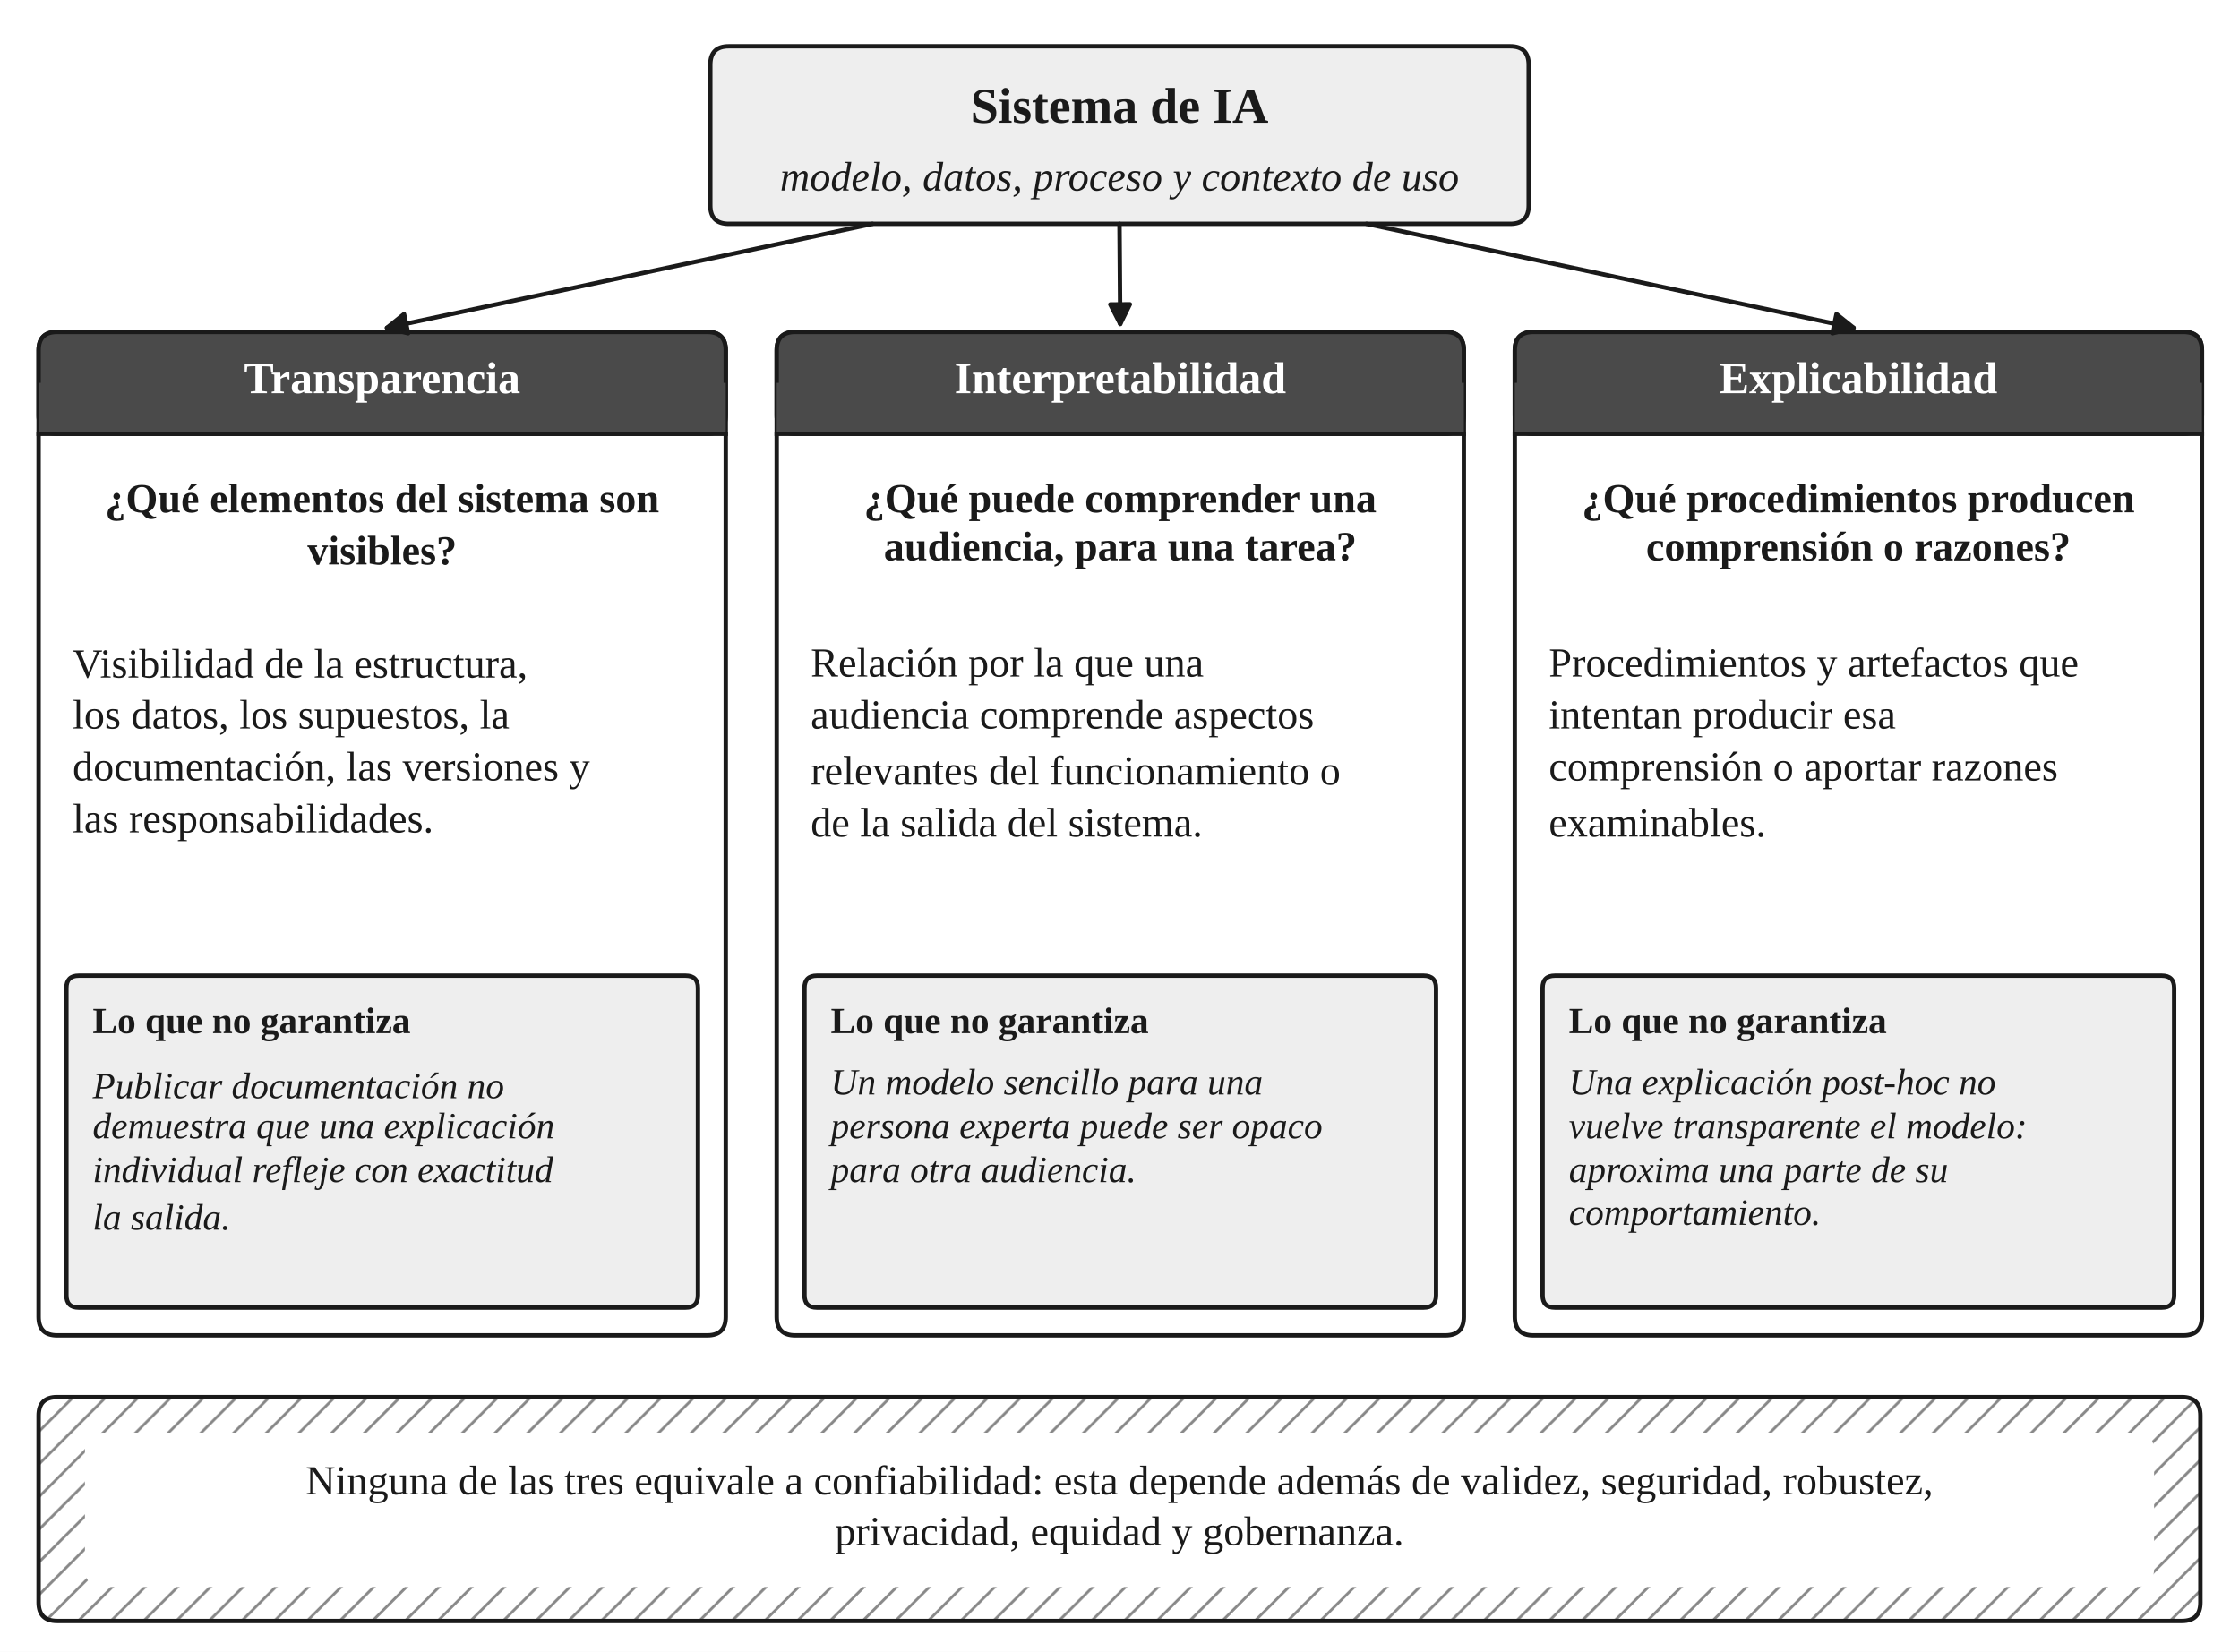
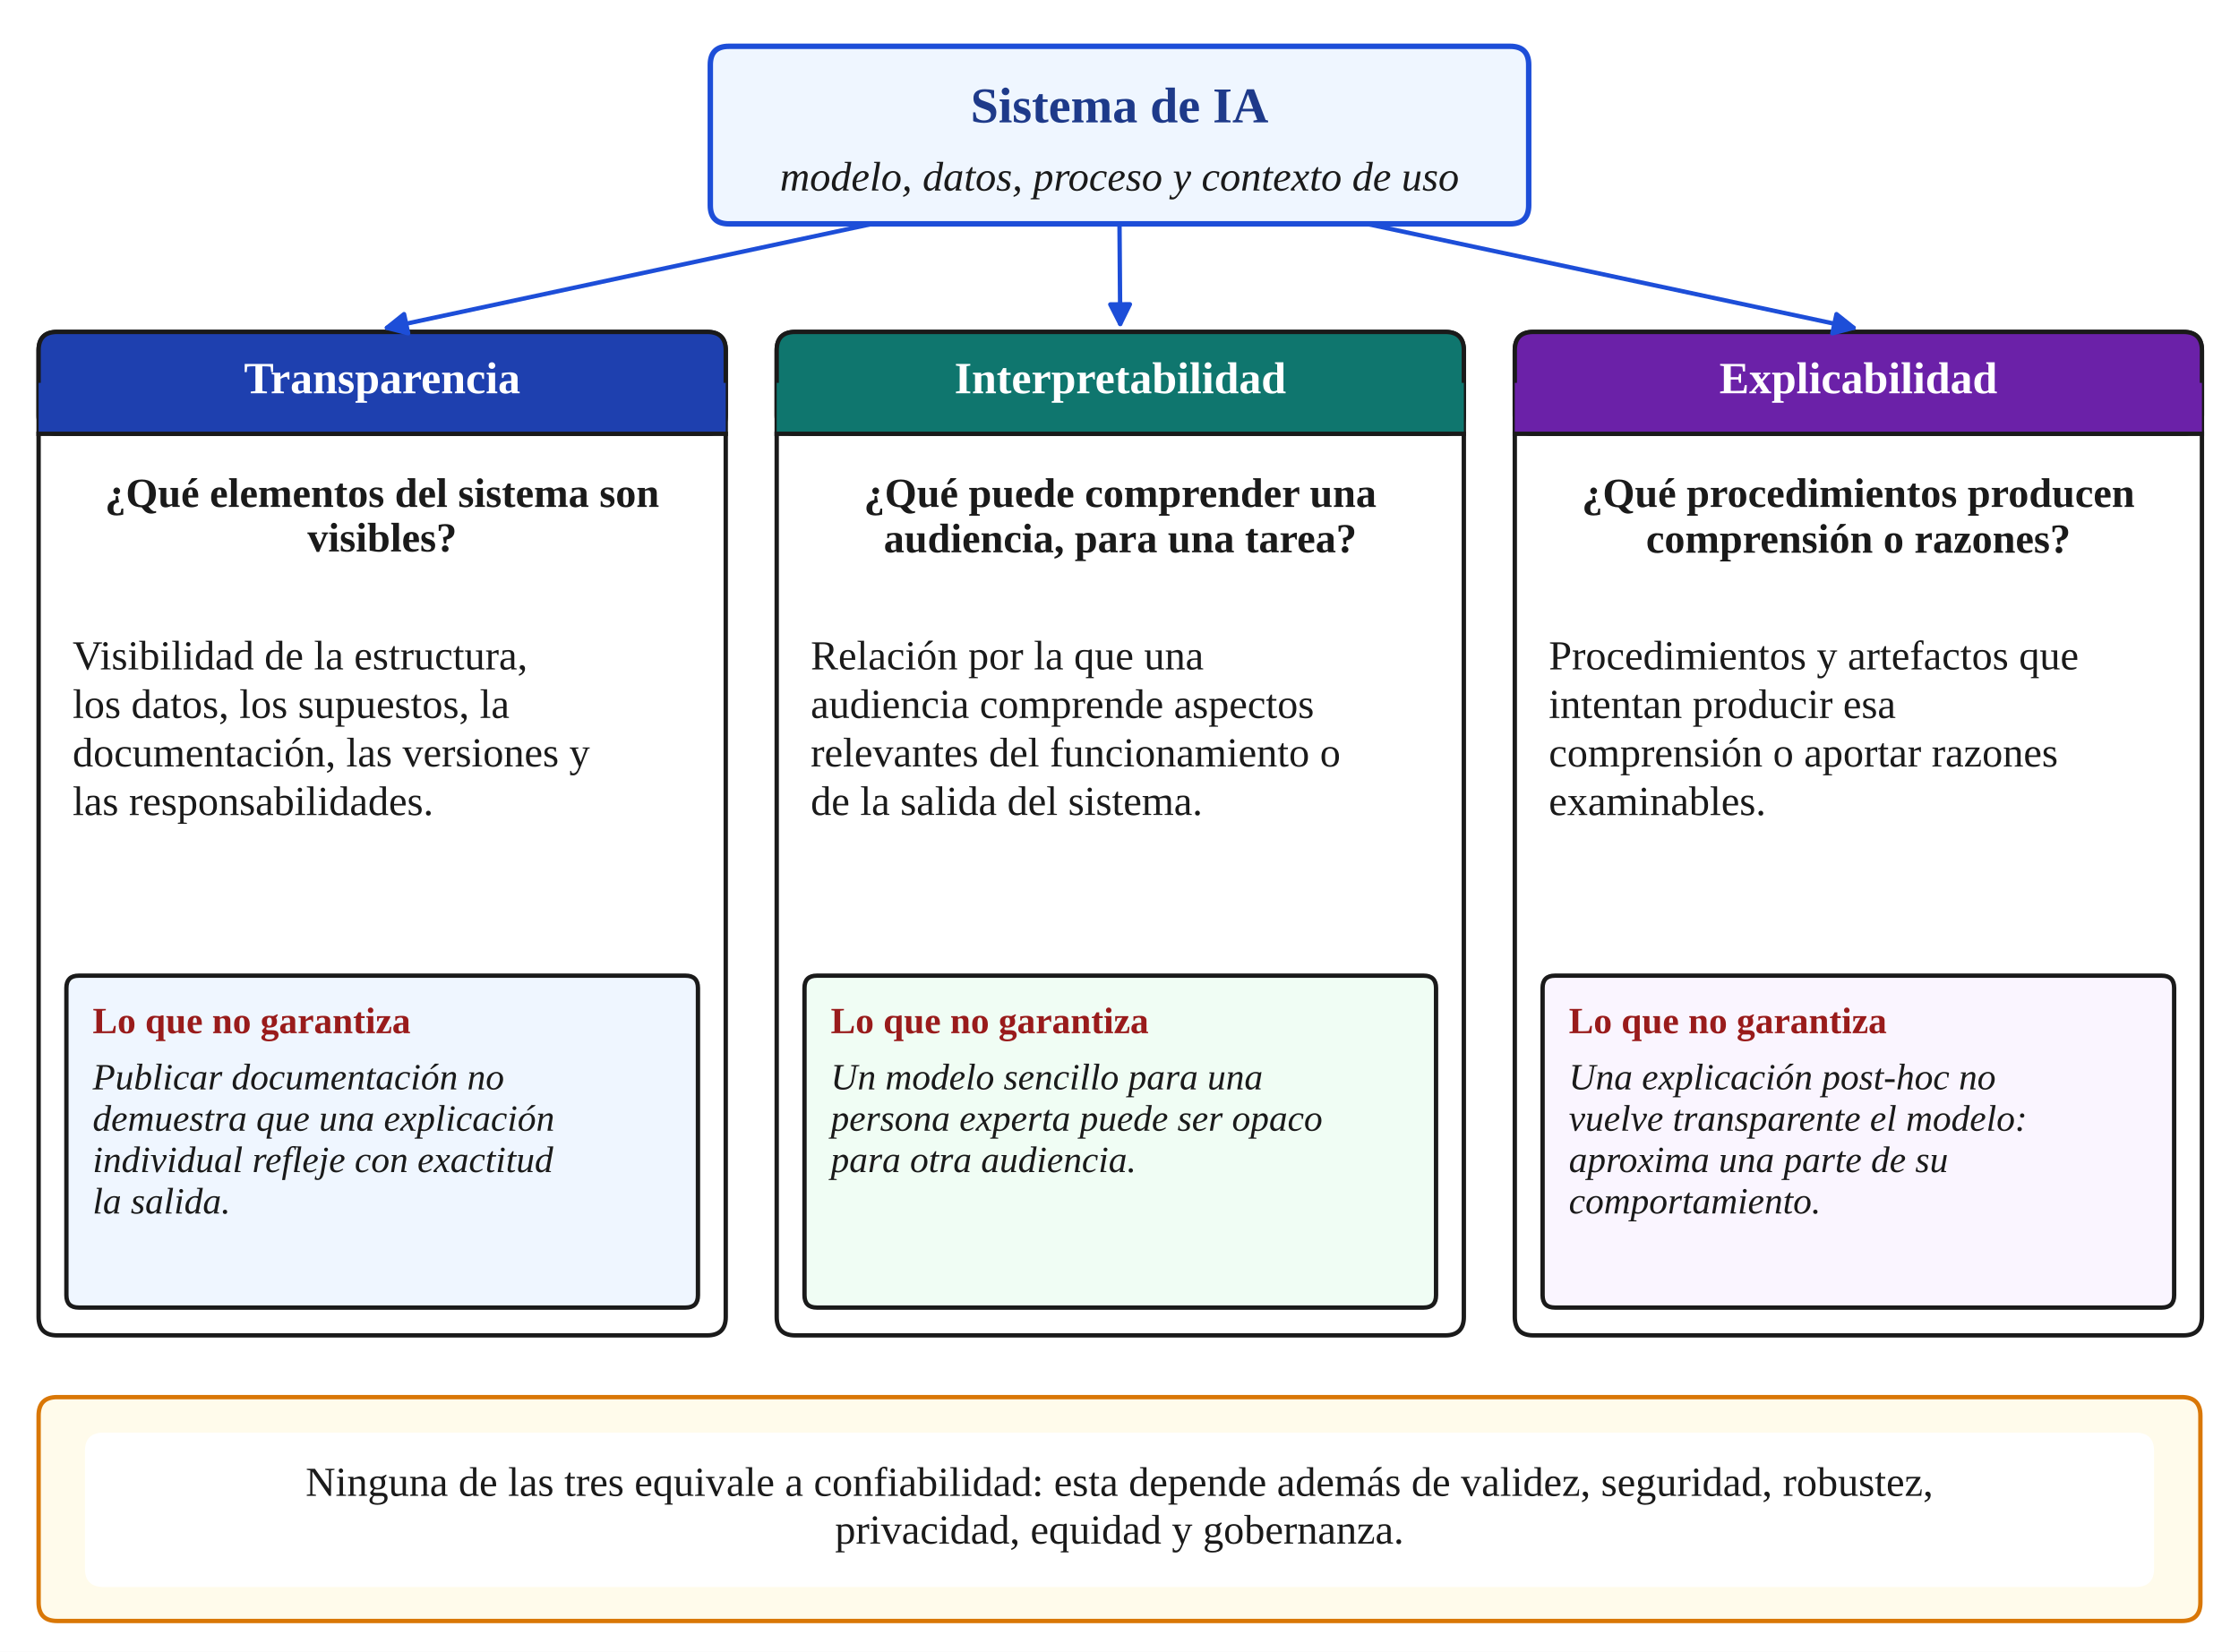
<svg xmlns="http://www.w3.org/2000/svg" width="411.024pt" height="303.307pt" viewBox="0 0 411.024 303.307" version="1.1">
  <defs>
    <style type="text/css">*{stroke-linejoin: round; stroke-linecap: butt}</style>
  </defs>
  <g id="figure_1">
    <g id="patch_1">
      <path d="M 0 303.307  L 411.024 303.307  L 411.024 0  L 0 0  z " style="fill: #ffffff" />
    </g>
    <g id="axes_1">
      <g id="patch_2">
-         <path d="M 133.795 41.102  L 277.228 41.102  Q 280.63 41.102 280.63 37.701  L 280.63 11.906  Q 280.63 8.504 277.228 8.504  L 133.795 8.504  Q 130.394 8.504 130.394 11.906  L 130.394 37.701  Q 130.394 41.102 133.795 41.102  z " clip-path="url(#p0c456d94d3)" style="fill: #eeeeee; stroke: #1a1a1a; stroke-width: 0.8; stroke-linejoin: miter" />
+         <path d="M 133.795 41.102  L 277.228 41.102  Q 280.63 41.102 280.63 37.701  L 280.63 11.906  Q 280.63 8.504 277.228 8.504  L 133.795 8.504  Q 130.394 8.504 130.394 11.906  L 130.394 37.701  Q 130.394 41.102 133.795 41.102  z " clip-path="url(#pedffc448f9)" style="fill: #eff6ff; stroke: #1d4ed8; stroke-linejoin: miter" />
      </g>
      <g id="patch_3">
-         <path d="M 10.488 245.197  L 129.827 245.197  Q 133.228 245.197 133.228 241.795  L 133.228 64.346  Q 133.228 60.945 129.827 60.945  L 10.488 60.945  Q 7.087 60.945 7.087 64.346  L 7.087 241.795  Q 7.087 245.197 10.488 245.197  z " clip-path="url(#p0c456d94d3)" style="fill: #ffffff; stroke: #1a1a1a; stroke-width: 0.8; stroke-linejoin: miter" />
+         <path d="M 10.488 245.197  L 129.827 245.197  Q 133.228 245.197 133.228 241.795  L 133.228 64.346  Q 133.228 60.945 129.827 60.945  L 10.488 60.945  Q 7.087 60.945 7.087 64.346  L 7.087 241.795  Q 7.087 245.197 10.488 245.197  z " clip-path="url(#pedffc448f9)" style="fill: #ffffff; stroke: #1a1a1a; stroke-width: 0.8; stroke-linejoin: miter" />
      </g>
      <g id="patch_4">
-         <path d="M 14.457 240.094  L 125.858 240.094  Q 128.126 240.094 128.126 237.827  L 128.126 181.417  Q 128.126 179.15 125.858 179.15  L 14.457 179.15  Q 12.189 179.15 12.189 181.417  L 12.189 237.827  Q 12.189 240.094 14.457 240.094  z " clip-path="url(#p0c456d94d3)" style="fill: #eeeeee; stroke: #1a1a1a; stroke-width: 0.8; stroke-linejoin: miter" />
+         <path d="M 14.457 240.094  L 125.858 240.094  Q 128.126 240.094 128.126 237.827  L 128.126 181.417  Q 128.126 179.15 125.858 179.15  L 14.457 179.15  Q 12.189 179.15 12.189 181.417  L 12.189 237.827  Q 12.189 240.094 14.457 240.094  z " clip-path="url(#pedffc448f9)" style="fill: #eff6ff; stroke: #1a1a1a; stroke-width: 0.8; stroke-linejoin: miter" />
      </g>
      <g id="patch_5">
-         <path d="M 145.984 245.197  L 265.323 245.197  Q 268.724 245.197 268.724 241.795  L 268.724 64.346  Q 268.724 60.945 265.323 60.945  L 145.984 60.945  Q 142.583 60.945 142.583 64.346  L 142.583 241.795  Q 142.583 245.197 145.984 245.197  z " clip-path="url(#p0c456d94d3)" style="fill: #ffffff; stroke: #1a1a1a; stroke-width: 0.8; stroke-linejoin: miter" />
+         <path d="M 145.984 245.197  L 265.323 245.197  Q 268.724 245.197 268.724 241.795  L 268.724 64.346  Q 268.724 60.945 265.323 60.945  L 145.984 60.945  Q 142.583 60.945 142.583 64.346  L 142.583 241.795  Q 142.583 245.197 145.984 245.197  z " clip-path="url(#pedffc448f9)" style="fill: #ffffff; stroke: #1a1a1a; stroke-width: 0.8; stroke-linejoin: miter" />
      </g>
      <g id="patch_6">
-         <path d="M 149.953 240.094  L 261.354 240.094  Q 263.622 240.094 263.622 237.827  L 263.622 181.417  Q 263.622 179.15 261.354 179.15  L 149.953 179.15  Q 147.685 179.15 147.685 181.417  L 147.685 237.827  Q 147.685 240.094 149.953 240.094  z " clip-path="url(#p0c456d94d3)" style="fill: #eeeeee; stroke: #1a1a1a; stroke-width: 0.8; stroke-linejoin: miter" />
+         <path d="M 149.953 240.094  L 261.354 240.094  Q 263.622 240.094 263.622 237.827  L 263.622 181.417  Q 263.622 179.15 261.354 179.15  L 149.953 179.15  Q 147.685 179.15 147.685 181.417  L 147.685 237.827  Q 147.685 240.094 149.953 240.094  z " clip-path="url(#pedffc448f9)" style="fill: #f0fdf4; stroke: #1a1a1a; stroke-width: 0.8; stroke-linejoin: miter" />
      </g>
      <g id="patch_7">
-         <path d="M 281.48 245.197  L 400.819 245.197  Q 404.22 245.197 404.22 241.795  L 404.22 64.346  Q 404.22 60.945 400.819 60.945  L 281.48 60.945  Q 278.079 60.945 278.079 64.346  L 278.079 241.795  Q 278.079 245.197 281.48 245.197  z " clip-path="url(#p0c456d94d3)" style="fill: #ffffff; stroke: #1a1a1a; stroke-width: 0.8; stroke-linejoin: miter" />
+         <path d="M 281.48 245.197  L 400.819 245.197  Q 404.22 245.197 404.22 241.795  L 404.22 64.346  Q 404.22 60.945 400.819 60.945  L 281.48 60.945  Q 278.079 60.945 278.079 64.346  L 278.079 241.795  Q 278.079 245.197 281.48 245.197  z " clip-path="url(#pedffc448f9)" style="fill: #ffffff; stroke: #1a1a1a; stroke-width: 0.8; stroke-linejoin: miter" />
      </g>
      <g id="patch_8">
-         <path d="M 285.449 240.094  L 396.85 240.094  Q 399.118 240.094 399.118 237.827  L 399.118 181.417  Q 399.118 179.15 396.85 179.15  L 285.449 179.15  Q 283.181 179.15 283.181 181.417  L 283.181 237.827  Q 283.181 240.094 285.449 240.094  z " clip-path="url(#p0c456d94d3)" style="fill: #eeeeee; stroke: #1a1a1a; stroke-width: 0.8; stroke-linejoin: miter" />
+         <path d="M 285.449 240.094  L 396.85 240.094  Q 399.118 240.094 399.118 237.827  L 399.118 181.417  Q 399.118 179.15 396.85 179.15  L 285.449 179.15  Q 283.181 179.15 283.181 181.417  L 283.181 237.827  Q 283.181 240.094 285.449 240.094  z " clip-path="url(#pedffc448f9)" style="fill: #faf5ff; stroke: #1a1a1a; stroke-width: 0.8; stroke-linejoin: miter" />
      </g>
      <g id="patch_9">
-         <path d="M 10.488 297.638  L 400.535 297.638  Q 403.937 297.638 403.937 294.236  L 403.937 259.937  Q 403.937 256.535 400.535 256.535  L 10.488 256.535  Q 7.087 256.535 7.087 259.937  L 7.087 294.236  Q 7.087 297.638 10.488 297.638  z " clip-path="url(#p0c456d94d3)" style="fill: url(#h1db8735314); stroke: #1a1a1a; stroke-width: 0.8; stroke-linejoin: miter" />
+         <path d="M 10.488 297.638  L 400.535 297.638  Q 403.937 297.638 403.937 294.236  L 403.937 259.937  Q 403.937 256.535 400.535 256.535  L 10.488 256.535  Q 7.087 256.535 7.087 259.937  L 7.087 294.236  Q 7.087 297.638 10.488 297.638  z " clip-path="url(#pedffc448f9)" style="fill: #fffbeb; stroke: #d97706; stroke-width: 0.8; stroke-linejoin: miter" />
      </g>
      <g id="patch_10">
-         <path d="M 18.992 291.402  L 392.031 291.402  Q 395.433 291.402 395.433 288  L 395.433 266.457  Q 395.433 263.055 392.031 263.055  L 18.992 263.055  Q 15.591 263.055 15.591 266.457  L 15.591 288  Q 15.591 291.402 18.992 291.402  z " clip-path="url(#p0c456d94d3)" style="fill: #ffffff" />
+         <path d="M 18.992 291.402  L 392.031 291.402  Q 395.433 291.402 395.433 288  L 395.433 266.457  Q 395.433 263.055 392.031 263.055  L 18.992 263.055  Q 15.591 263.055 15.591 266.457  L 15.591 288  Q 15.591 291.402 18.992 291.402  z " clip-path="url(#pedffc448f9)" style="fill: #ffffff" />
      </g>
      <g id="patch_11">
-         <path d="M 10.488 79.654  L 129.827 79.654  Q 133.228 79.654 133.228 76.252  L 133.228 64.346  Q 133.228 60.945 129.827 60.945  L 10.488 60.945  Q 7.087 60.945 7.087 64.346  L 7.087 76.252  Q 7.087 79.654 10.488 79.654  z " clip-path="url(#p0c456d94d3)" style="fill: #4a4a4a; stroke: #1a1a1a; stroke-width: 0.8; stroke-linejoin: miter" />
+         <path d="M 10.488 79.654  L 129.827 79.654  Q 133.228 79.654 133.228 76.252  L 133.228 64.346  Q 133.228 60.945 129.827 60.945  L 10.488 60.945  Q 7.087 60.945 7.087 64.346  L 7.087 76.252  Q 7.087 79.654 10.488 79.654  z " clip-path="url(#pedffc448f9)" style="fill: #1e40af; stroke: #1a1a1a; stroke-width: 0.8; stroke-linejoin: miter" />
      </g>
      <g id="patch_12">
-         <path d="M 7.087 79.654  L 133.228 79.654  L 133.228 70.299  L 7.087 70.299  z " clip-path="url(#p0c456d94d3)" style="fill: #4a4a4a" />
+         <path d="M 7.087 79.654  L 133.228 79.654  L 133.228 70.299  L 7.087 70.299  z " clip-path="url(#pedffc448f9)" style="fill: #1e40af" />
      </g>
      <g id="patch_13">
-         <path d="M 145.984 79.654  L 265.323 79.654  Q 268.724 79.654 268.724 76.252  L 268.724 64.346  Q 268.724 60.945 265.323 60.945  L 145.984 60.945  Q 142.583 60.945 142.583 64.346  L 142.583 76.252  Q 142.583 79.654 145.984 79.654  z " clip-path="url(#p0c456d94d3)" style="fill: #4a4a4a; stroke: #1a1a1a; stroke-width: 0.8; stroke-linejoin: miter" />
+         <path d="M 145.984 79.654  L 265.323 79.654  Q 268.724 79.654 268.724 76.252  L 268.724 64.346  Q 268.724 60.945 265.323 60.945  L 145.984 60.945  Q 142.583 60.945 142.583 64.346  L 142.583 76.252  Q 142.583 79.654 145.984 79.654  z " clip-path="url(#pedffc448f9)" style="fill: #0f766e; stroke: #1a1a1a; stroke-width: 0.8; stroke-linejoin: miter" />
      </g>
      <g id="patch_14">
-         <path d="M 142.583 79.654  L 268.724 79.654  L 268.724 70.299  L 142.583 70.299  z " clip-path="url(#p0c456d94d3)" style="fill: #4a4a4a" />
+         <path d="M 142.583 79.654  L 268.724 79.654  L 268.724 70.299  L 142.583 70.299  z " clip-path="url(#pedffc448f9)" style="fill: #0f766e" />
      </g>
      <g id="patch_15">
-         <path d="M 281.48 79.654  L 400.819 79.654  Q 404.22 79.654 404.22 76.252  L 404.22 64.346  Q 404.22 60.945 400.819 60.945  L 281.48 60.945  Q 278.079 60.945 278.079 64.346  L 278.079 76.252  Q 278.079 79.654 281.48 79.654  z " clip-path="url(#p0c456d94d3)" style="fill: #4a4a4a; stroke: #1a1a1a; stroke-width: 0.8; stroke-linejoin: miter" />
+         <path d="M 281.48 79.654  L 400.819 79.654  Q 404.22 79.654 404.22 76.252  L 404.22 64.346  Q 404.22 60.945 400.819 60.945  L 281.48 60.945  Q 278.079 60.945 278.079 64.346  L 278.079 76.252  Q 278.079 79.654 281.48 79.654  z " clip-path="url(#pedffc448f9)" style="fill: #6b21a8; stroke: #1a1a1a; stroke-width: 0.8; stroke-linejoin: miter" />
      </g>
      <g id="patch_16">
-         <path d="M 278.079 79.654  L 404.22 79.654  L 404.22 70.299  L 278.079 70.299  z " clip-path="url(#p0c456d94d3)" style="fill: #4a4a4a" />
+         <path d="M 278.079 79.654  L 404.22 79.654  L 404.22 70.299  L 278.079 70.299  z " clip-path="url(#pedffc448f9)" style="fill: #6b21a8" />
      </g>
      <g id="text_1">
-         <text style="font-weight: 700; font-size: 9.2px; font-family: 'Times New Roman', 'DejaVu Serif', serif; text-anchor: middle; fill: #1a1a1a" x="205.512" y="22.535" transform="rotate(-0 205.5118 22.53461)">Sistema de IA</text>
+         <text style="fill: #1e3a8a; font: 700 9.2px 'Times New Roman', 'DejaVu Serif', serif; text-anchor: middle" x="205.512" y="22.472" transform="rotate(-0 205.5118 22.47154)">Sistema de IA</text>
      </g>
      <g id="text_2">
-         <text style="font-style: italic; font-size: 7.6px; font-family: 'Times New Roman', 'DejaVu Serif', serif; text-anchor: middle; fill: #1a1a1a" x="205.512" y="34.984" transform="rotate(-0 205.5118 34.98386)">modelo, datos, proceso y contexto de uso</text>
+         <text style="fill: #1a1a1a; font: italic 7.6px 'Times New Roman', 'DejaVu Serif', serif; text-anchor: middle" x="205.512" y="34.984" transform="rotate(-0 205.5118 34.98401)">modelo, datos, proceso y contexto de uso</text>
      </g>
      <g id="line2d_1">
-         <path d="M 7.087 79.654  L 133.228 79.654  " clip-path="url(#p0c456d94d3)" style="fill: none; stroke: #1a1a1a; stroke-width: 0.8; stroke-linecap: square" />
+         <path d="M 7.087 79.654  L 133.228 79.654  " clip-path="url(#pedffc448f9)" style="fill: none; stroke: #1a1a1a; stroke-width: 0.8; stroke-linecap: square" />
      </g>
      <g id="text_3">
-         <text style="font-weight: 700; font-size: 7.6px; font-family: 'Times New Roman', 'DejaVu Serif', serif; fill: #1a1a1a" transform="translate(19.28379 94.06701)">¿Qué elementos del sistema son</text>
-         <text style="font-weight: 700; font-size: 7.6px; font-family: 'Times New Roman', 'DejaVu Serif', serif; fill: #1a1a1a" transform="translate(56.43236 103.6327)">visibles?</text>
+         <text style="fill: #1a1a1a; font: 700 7.6px 'Times New Roman', 'DejaVu Serif', serif" transform="translate(19.28379 93.07645)">¿Qué elementos del sistema son</text>
+         <text style="fill: #1a1a1a; font: 700 7.6px 'Times New Roman', 'DejaVu Serif', serif" transform="translate(56.43236 101.2588)">visibles?</text>
      </g>
      <g id="text_4">
-         <text style="font-size: 7.6px; font-family: 'Times New Roman', 'DejaVu Serif', serif; fill: #1a1a1a" transform="translate(13.32283 124.4112)">Visibilidad de la estructura,</text>
-         <text style="font-size: 7.6px; font-family: 'Times New Roman', 'DejaVu Serif', serif; fill: #1a1a1a" transform="translate(13.32283 133.7668)">los datos, los supuestos, la</text>
-         <text style="font-size: 7.6px; font-family: 'Times New Roman', 'DejaVu Serif', serif; fill: #1a1a1a" transform="translate(13.32283 143.2951)">documentación, las versiones y</text>
-         <text style="font-size: 7.6px; font-family: 'Times New Roman', 'DejaVu Serif', serif; fill: #1a1a1a" transform="translate(13.32283 152.8377)">las responsabilidades.</text>
+         <text style="fill: #1a1a1a; font: 7.6px 'Times New Roman', 'DejaVu Serif', serif" transform="translate(13.32283 122.915)">Visibilidad de la estructura,</text>
+         <text style="fill: #1a1a1a; font: 7.6px 'Times New Roman', 'DejaVu Serif', serif" transform="translate(13.32283 131.8233)">los datos, los supuestos, la</text>
+         <text style="fill: #1a1a1a; font: 7.6px 'Times New Roman', 'DejaVu Serif', serif" transform="translate(13.32283 140.7316)">documentación, las versiones y</text>
+         <text style="fill: #1a1a1a; font: 7.6px 'Times New Roman', 'DejaVu Serif', serif" transform="translate(13.32283 149.6542)">las responsabilidades.</text>
      </g>
      <g id="text_5">
-         <text style="font-weight: 700; font-size: 6.8px; font-family: 'Times New Roman', 'DejaVu Serif', serif; text-anchor: start; fill: #1a1a1a" x="17.008" y="189.711" transform="rotate(-0 17.00787 189.7115)">Lo que no garantiza</text>
+         <text style="fill: #991b1b; font: 700 6.8px 'Times New Roman', 'DejaVu Serif', serif; text-anchor: start" x="17.008" y="189.711" transform="rotate(-0 17.00787 189.7115)">Lo que no garantiza</text>
      </g>
      <g id="text_6">
-         <text style="font-style: italic; font-size: 6.8px; font-family: 'Times New Roman', 'DejaVu Serif', serif; fill: #1a1a1a" transform="translate(17.00787 201.651)">Publicar documentación no</text>
-         <text style="font-style: italic; font-size: 6.8px; font-family: 'Times New Roman', 'DejaVu Serif', serif; fill: #1a1a1a" transform="translate(17.00787 209.0094)">demuestra que una explicación</text>
-         <text style="font-style: italic; font-size: 6.8px; font-family: 'Times New Roman', 'DejaVu Serif', serif; fill: #1a1a1a" transform="translate(17.00787 217.0488)">individual refleje con exactitud</text>
-         <text style="font-style: italic; font-size: 6.8px; font-family: 'Times New Roman', 'DejaVu Serif', serif; fill: #1a1a1a" transform="translate(17.00787 225.7884)">la salida.</text>
+         <text style="fill: #1a1a1a; font: italic 6.8px 'Times New Roman', 'DejaVu Serif', serif" transform="translate(17.00787 200.0288)">Publicar documentación no</text>
+         <text style="fill: #1a1a1a; font: italic 6.8px 'Times New Roman', 'DejaVu Serif', serif" transform="translate(17.00787 207.6217)">demuestra que una explicación</text>
+         <text style="fill: #1a1a1a; font: italic 6.8px 'Times New Roman', 'DejaVu Serif', serif" transform="translate(17.00787 215.2145)">individual refleje con exactitud</text>
+         <text style="fill: #1a1a1a; font: italic 6.8px 'Times New Roman', 'DejaVu Serif', serif" transform="translate(17.00787 222.8201)">la salida.</text>
      </g>
      <g id="line2d_2">
-         <path d="M 142.583 79.654  L 268.724 79.654  " clip-path="url(#p0c456d94d3)" style="fill: none; stroke: #1a1a1a; stroke-width: 0.8; stroke-linecap: square" />
+         <path d="M 142.583 79.654  L 268.724 79.654  " clip-path="url(#pedffc448f9)" style="fill: none; stroke: #1a1a1a; stroke-width: 0.8; stroke-linecap: square" />
      </g>
      <g id="text_7">
-         <text style="font-weight: 700; font-size: 7.6px; font-family: 'Times New Roman', 'DejaVu Serif', serif; fill: #1a1a1a" transform="translate(158.6072 94.06701)">¿Qué puede comprender una</text>
-         <text style="font-weight: 700; font-size: 7.6px; font-family: 'Times New Roman', 'DejaVu Serif', serif; fill: #1a1a1a" transform="translate(162.2326 102.8721)">audiencia, para una tarea?</text>
+         <text style="fill: #1a1a1a; font: 700 7.6px 'Times New Roman', 'DejaVu Serif', serif" transform="translate(158.6024 93.07645)">¿Qué puede comprender una</text>
+         <text style="fill: #1a1a1a; font: 700 7.6px 'Times New Roman', 'DejaVu Serif', serif" transform="translate(162.2302 101.4132)">audiencia, para una tarea?</text>
      </g>
      <g id="text_8">
-         <text style="font-size: 7.6px; font-family: 'Times New Roman', 'DejaVu Serif', serif; fill: #1a1a1a" transform="translate(148.8189 124.2313)">Relación por la que una</text>
-         <text style="font-size: 7.6px; font-family: 'Times New Roman', 'DejaVu Serif', serif; fill: #1a1a1a" transform="translate(148.8189 133.7668)">audiencia comprende aspectos</text>
-         <text style="font-size: 7.6px; font-family: 'Times New Roman', 'DejaVu Serif', serif; fill: #1a1a1a" transform="translate(148.8189 144.0629)">relevantes del funcionamiento o</text>
-         <text style="font-size: 7.6px; font-family: 'Times New Roman', 'DejaVu Serif', serif; fill: #1a1a1a" transform="translate(148.8189 153.5983)">de la salida del sistema.</text>
+         <text style="fill: #1a1a1a; font: 7.6px 'Times New Roman', 'DejaVu Serif', serif" transform="translate(148.8189 122.915)">Relación por la que una</text>
+         <text style="fill: #1a1a1a; font: 7.6px 'Times New Roman', 'DejaVu Serif', serif" transform="translate(148.8189 131.8233)">audiencia comprende aspectos</text>
+         <text style="fill: #1a1a1a; font: 7.6px 'Times New Roman', 'DejaVu Serif', serif" transform="translate(148.8189 140.7316)">relevantes del funcionamiento o</text>
+         <text style="fill: #1a1a1a; font: 7.6px 'Times New Roman', 'DejaVu Serif', serif" transform="translate(148.8189 149.6399)">de la salida del sistema.</text>
      </g>
      <g id="text_9">
-         <text style="font-weight: 700; font-size: 6.8px; font-family: 'Times New Roman', 'DejaVu Serif', serif; text-anchor: start; fill: #1a1a1a" x="152.504" y="189.711" transform="rotate(-0 152.5039 189.7115)">Lo que no garantiza</text>
+         <text style="fill: #991b1b; font: 700 6.8px 'Times New Roman', 'DejaVu Serif', serif; text-anchor: start" x="152.504" y="189.711" transform="rotate(-0 152.5039 189.7115)">Lo que no garantiza</text>
      </g>
      <g id="text_10">
-         <text style="font-style: italic; font-size: 6.8px; font-family: 'Times New Roman', 'DejaVu Serif', serif; fill: #1a1a1a" transform="translate(152.5039 200.9636)">Un modelo sencillo para una</text>
-         <text style="font-style: italic; font-size: 6.8px; font-family: 'Times New Roman', 'DejaVu Serif', serif; fill: #1a1a1a" transform="translate(152.5039 209.0094)">persona experta puede ser opaco</text>
-         <text style="font-style: italic; font-size: 6.8px; font-family: 'Times New Roman', 'DejaVu Serif', serif; fill: #1a1a1a" transform="translate(152.5039 217.0551)">para otra audiencia.</text>
+         <text style="fill: #1a1a1a; font: italic 6.8px 'Times New Roman', 'DejaVu Serif', serif" transform="translate(152.5039 200.0288)">Un modelo sencillo para una</text>
+         <text style="fill: #1a1a1a; font: italic 6.8px 'Times New Roman', 'DejaVu Serif', serif" transform="translate(152.5039 207.6217)">persona experta puede ser opaco</text>
+         <text style="fill: #1a1a1a; font: italic 6.8px 'Times New Roman', 'DejaVu Serif', serif" transform="translate(152.5039 215.2145)">para otra audiencia.</text>
      </g>
      <g id="line2d_3">
-         <path d="M 278.079 79.654  L 404.22 79.654  " clip-path="url(#p0c456d94d3)" style="fill: none; stroke: #1a1a1a; stroke-width: 0.8; stroke-linecap: square" />
+         <path d="M 278.079 79.654  L 404.22 79.654  " clip-path="url(#pedffc448f9)" style="fill: none; stroke: #1a1a1a; stroke-width: 0.8; stroke-linecap: square" />
      </g>
      <g id="text_11">
-         <text style="font-weight: 700; font-size: 7.6px; font-family: 'Times New Roman', 'DejaVu Serif', serif; fill: #1a1a1a" transform="translate(290.4107 94.06701)">¿Qué procedimientos producen</text>
-         <text style="font-weight: 700; font-size: 7.6px; font-family: 'Times New Roman', 'DejaVu Serif', serif; fill: #1a1a1a" transform="translate(302.1658 102.8976)">comprensión o razones?</text>
+         <text style="fill: #1a1a1a; font: 700 7.6px 'Times New Roman', 'DejaVu Serif', serif" transform="translate(290.406 93.07645)">¿Qué procedimientos producen</text>
+         <text style="fill: #1a1a1a; font: 700 7.6px 'Times New Roman', 'DejaVu Serif', serif" transform="translate(302.1634 101.4796)">comprensión o razones?</text>
      </g>
      <g id="text_12">
-         <text style="font-size: 7.6px; font-family: 'Times New Roman', 'DejaVu Serif', serif; fill: #1a1a1a" transform="translate(284.315 124.2242)">Procedimientos y artefactos que</text>
-         <text style="font-size: 7.6px; font-family: 'Times New Roman', 'DejaVu Serif', serif; fill: #1a1a1a" transform="translate(284.315 133.7668)">intentan producir esa</text>
-         <text style="font-size: 7.6px; font-family: 'Times New Roman', 'DejaVu Serif', serif; fill: #1a1a1a" transform="translate(284.315 143.3023)">comprensión o aportar razones</text>
-         <text style="font-size: 7.6px; font-family: 'Times New Roman', 'DejaVu Serif', serif; fill: #1a1a1a" transform="translate(284.315 153.5983)">examinables.</text>
+         <text style="fill: #1a1a1a; font: 7.6px 'Times New Roman', 'DejaVu Serif', serif" transform="translate(284.315 122.915)">Procedimientos y artefactos que</text>
+         <text style="fill: #1a1a1a; font: 7.6px 'Times New Roman', 'DejaVu Serif', serif" transform="translate(284.315 131.8376)">intentan producir esa</text>
+         <text style="fill: #1a1a1a; font: 7.6px 'Times New Roman', 'DejaVu Serif', serif" transform="translate(284.315 140.7459)">comprensión o aportar razones</text>
+         <text style="fill: #1a1a1a; font: 7.6px 'Times New Roman', 'DejaVu Serif', serif" transform="translate(284.315 149.6542)">examinables.</text>
      </g>
      <g id="text_13">
-         <text style="font-weight: 700; font-size: 6.8px; font-family: 'Times New Roman', 'DejaVu Serif', serif; text-anchor: start; fill: #1a1a1a" x="288" y="189.711" transform="rotate(-0 288 189.7115)">Lo que no garantiza</text>
+         <text style="fill: #991b1b; font: 700 6.8px 'Times New Roman', 'DejaVu Serif', serif; text-anchor: start" x="288" y="189.711" transform="rotate(-0 288 189.7115)">Lo que no garantiza</text>
      </g>
      <g id="text_14">
-         <text style="font-style: italic; font-size: 6.8px; font-family: 'Times New Roman', 'DejaVu Serif', serif; fill: #1a1a1a" transform="translate(288 200.9636)">Una explicación post-hoc no</text>
-         <text style="font-style: italic; font-size: 6.8px; font-family: 'Times New Roman', 'DejaVu Serif', serif; fill: #1a1a1a" transform="translate(288 209.0094)">vuelve transparente el modelo:</text>
-         <text style="font-style: italic; font-size: 6.8px; font-family: 'Times New Roman', 'DejaVu Serif', serif; fill: #1a1a1a" transform="translate(288 217.0551)">aproxima una parte de su</text>
-         <text style="font-style: italic; font-size: 6.8px; font-family: 'Times New Roman', 'DejaVu Serif', serif; fill: #1a1a1a" transform="translate(288 224.9017)">comportamiento.</text>
+         <text style="fill: #1a1a1a; font: italic 6.8px 'Times New Roman', 'DejaVu Serif', serif" transform="translate(288 200.0288)">Una explicación post-hoc no</text>
+         <text style="fill: #1a1a1a; font: italic 6.8px 'Times New Roman', 'DejaVu Serif', serif" transform="translate(288 207.6217)">vuelve transparente el modelo:</text>
+         <text style="fill: #1a1a1a; font: italic 6.8px 'Times New Roman', 'DejaVu Serif', serif" transform="translate(288 215.2145)">aproxima una parte de su</text>
+         <text style="fill: #1a1a1a; font: italic 6.8px 'Times New Roman', 'DejaVu Serif', serif" transform="translate(288 222.8073)">comportamiento.</text>
      </g>
      <g id="text_15">
-         <text style="font-size: 7.6px; font-family: 'Times New Roman', 'DejaVu Serif', serif; fill: #1a1a1a" transform="translate(56.0964 274.3829)">Ninguna de las tres equivale a confiabilidad: esta depende además de validez, seguridad, robustez,</text>
-         <text style="font-size: 7.6px; font-family: 'Times New Roman', 'DejaVu Serif', serif; fill: #1a1a1a" transform="translate(153.2826 283.7111)">privacidad, equidad y gobernanza.</text>
+         <text style="fill: #1a1a1a; font: 7.6px 'Times New Roman', 'DejaVu Serif', serif" transform="translate(56.0964 274.6649)">Ninguna de las tres equivale a confiabilidad: esta depende además de validez, seguridad, robustez,</text>
+         <text style="fill: #1a1a1a; font: 7.6px 'Times New Roman', 'DejaVu Serif', serif" transform="translate(153.2826 283.4291)">privacidad, equidad y gobernanza.</text>
      </g>
      <g id="text_16">
-         <text style="font-weight: 700; font-size: 8.2px; font-family: 'Times New Roman', 'DejaVu Serif', serif; text-anchor: middle; fill: #ffffff" x="70.157" y="72.193" transform="rotate(-0 70.15748 72.19338)">Transparencia</text>
+         <text style="fill: #ffffff; font: 700 8.2px 'Times New Roman', 'DejaVu Serif', serif; text-anchor: middle" x="70.157" y="72.201" transform="rotate(-0 70.15748 72.20123)">Transparencia</text>
      </g>
      <g id="text_17">
-         <text style="font-weight: 700; font-size: 8.2px; font-family: 'Times New Roman', 'DejaVu Serif', serif; text-anchor: middle; fill: #ffffff" x="205.654" y="72.193" transform="rotate(-0 205.6535 72.19338)">Interpretabilidad</text>
+         <text style="fill: #ffffff; font: 700 8.2px 'Times New Roman', 'DejaVu Serif', serif; text-anchor: middle" x="205.654" y="72.201" transform="rotate(-0 205.6535 72.20123)">Interpretabilidad</text>
      </g>
      <g id="text_18">
-         <text style="font-weight: 700; font-size: 8.2px; font-family: 'Times New Roman', 'DejaVu Serif', serif; text-anchor: middle; fill: #ffffff" x="341.15" y="72.193" transform="rotate(-0 341.1496 72.19338)">Explicabilidad</text>
+         <text style="fill: #ffffff; font: 700 8.2px 'Times New Roman', 'DejaVu Serif', serif; text-anchor: middle" x="341.15" y="72.201" transform="rotate(-0 341.1496 72.20123)">Explicabilidad</text>
      </g>
      <g id="patch_17">
-         <path d="M 160.157 41.102  Q 115.157 50.74 71.032 60.191  " clip-path="url(#p0c456d94d3)" style="fill: none; stroke: #1a1a1a; stroke-width: 0.8; stroke-linecap: round" />
-         <path d="M 74.929 61.197  L 71.032 60.191  L 74.175 57.677  z " clip-path="url(#p0c456d94d3)" style="fill: #1a1a1a; stroke: #1a1a1a; stroke-width: 0.8; stroke-linecap: round" />
+         <path d="M 160.157 41.102  Q 115.157 50.74 71.032 60.191  " clip-path="url(#pedffc448f9)" style="fill: none; stroke: #1d4ed8; stroke-width: 0.8; stroke-linecap: round" />
+         <path d="M 74.929 61.197  L 71.032 60.191  L 74.175 57.677  z " clip-path="url(#pedffc448f9)" style="fill: #1d4ed8; stroke: #1d4ed8; stroke-width: 0.8; stroke-linecap: round" />
      </g>
      <g id="patch_18">
-         <path d="M 205.512 41.102  Q 205.583 50.74 205.647 59.484  " clip-path="url(#p0c456d94d3)" style="fill: none; stroke: #1a1a1a; stroke-width: 0.8; stroke-linecap: round" />
-         <path d="M 207.42 55.87  L 205.647 59.484  L 203.821 55.897  z " clip-path="url(#p0c456d94d3)" style="fill: #1a1a1a; stroke: #1a1a1a; stroke-width: 0.8; stroke-linecap: round" />
+         <path d="M 205.512 41.102  Q 205.583 50.74 205.647 59.484  " clip-path="url(#pedffc448f9)" style="fill: none; stroke: #1d4ed8; stroke-width: 0.8; stroke-linecap: round" />
+         <path d="M 207.42 55.87  L 205.647 59.484  L 203.821 55.897  z " clip-path="url(#pedffc448f9)" style="fill: #1d4ed8; stroke: #1d4ed8; stroke-width: 0.8; stroke-linecap: round" />
      </g>
      <g id="patch_19">
-         <path d="M 250.866 41.102  Q 296.008 50.74 340.275 60.191  " clip-path="url(#p0c456d94d3)" style="fill: none; stroke: #1a1a1a; stroke-width: 0.8; stroke-linecap: round" />
-         <path d="M 337.13 57.679  L 340.275 60.191  L 336.378 61.2  z " clip-path="url(#p0c456d94d3)" style="fill: #1a1a1a; stroke: #1a1a1a; stroke-width: 0.8; stroke-linecap: round" />
+         <path d="M 250.866 41.102  Q 296.008 50.74 340.275 60.191  " clip-path="url(#pedffc448f9)" style="fill: none; stroke: #1d4ed8; stroke-width: 0.8; stroke-linecap: round" />
+         <path d="M 337.13 57.679  L 340.275 60.191  L 336.378 61.2  z " clip-path="url(#pedffc448f9)" style="fill: #1d4ed8; stroke: #1d4ed8; stroke-width: 0.8; stroke-linecap: round" />
      </g>
    </g>
  </g>
  <defs>
-     <clipPath id="p0c456d94d3">
+     <clipPath id="pedffc448f9">
      <rect x="0" y="0" width="411.024" height="303.307" />
    </clipPath>
  </defs>
-   <defs>
-     <pattern id="h1db8735314" patternUnits="userSpaceOnUse" x="0" y="0" width="72" height="72">
-       <rect x="0" y="0" width="73" height="73" fill="#ffffff" />
-       <path d="M -36 36  L 36 -36  M -33 39  L 39 -33  M -30 42  L 42 -30  M -27 45  L 45 -27  M -24 48  L 48 -24  M -21 51  L 51 -21  M -18 54  L 54 -18  M -15 57  L 57 -15  M -12 60  L 60 -12  M -9 63  L 63 -9  M -6 66  L 66 -6  M -3 69  L 69 -3  M 0 72  L 72 0  M 3 75  L 75 3  M 6 78  L 78 6  M 9 81  L 81 9  M 12 84  L 84 12  M 15 87  L 87 15  M 18 90  L 90 18  M 21 93  L 93 21  M 24 96  L 96 24  M 27 99  L 99 27  M 30 102  L 102 30  M 33 105  L 105 33  M 36 108  L 108 36  " style="fill: #8a8a8a; stroke: #8a8a8a; stroke-width: 0.5; stroke-linecap: butt; stroke-linejoin: miter" />
-     </pattern>
-   </defs>
</svg>
